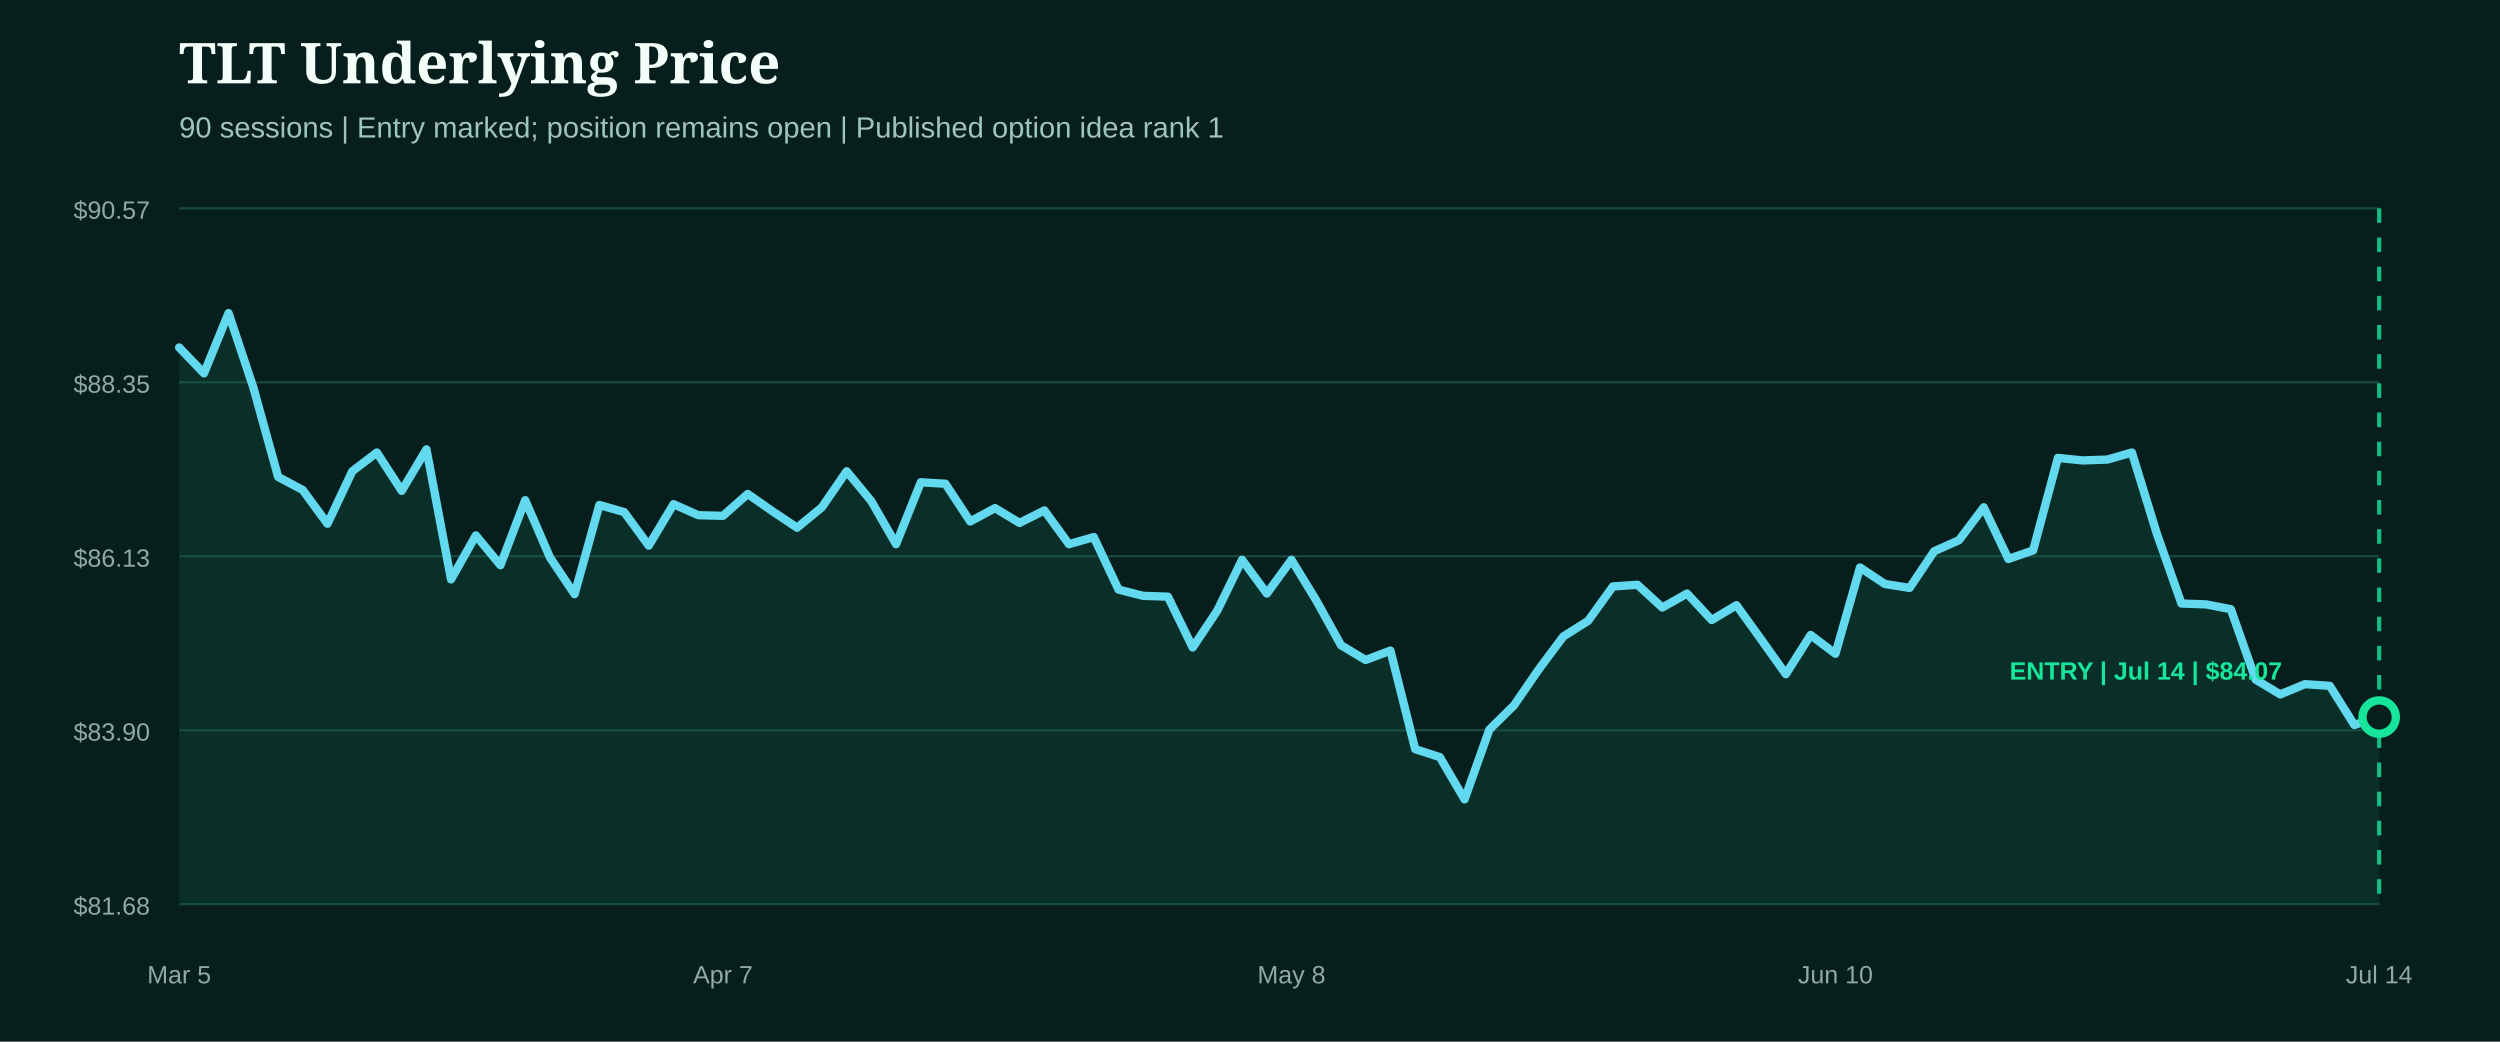
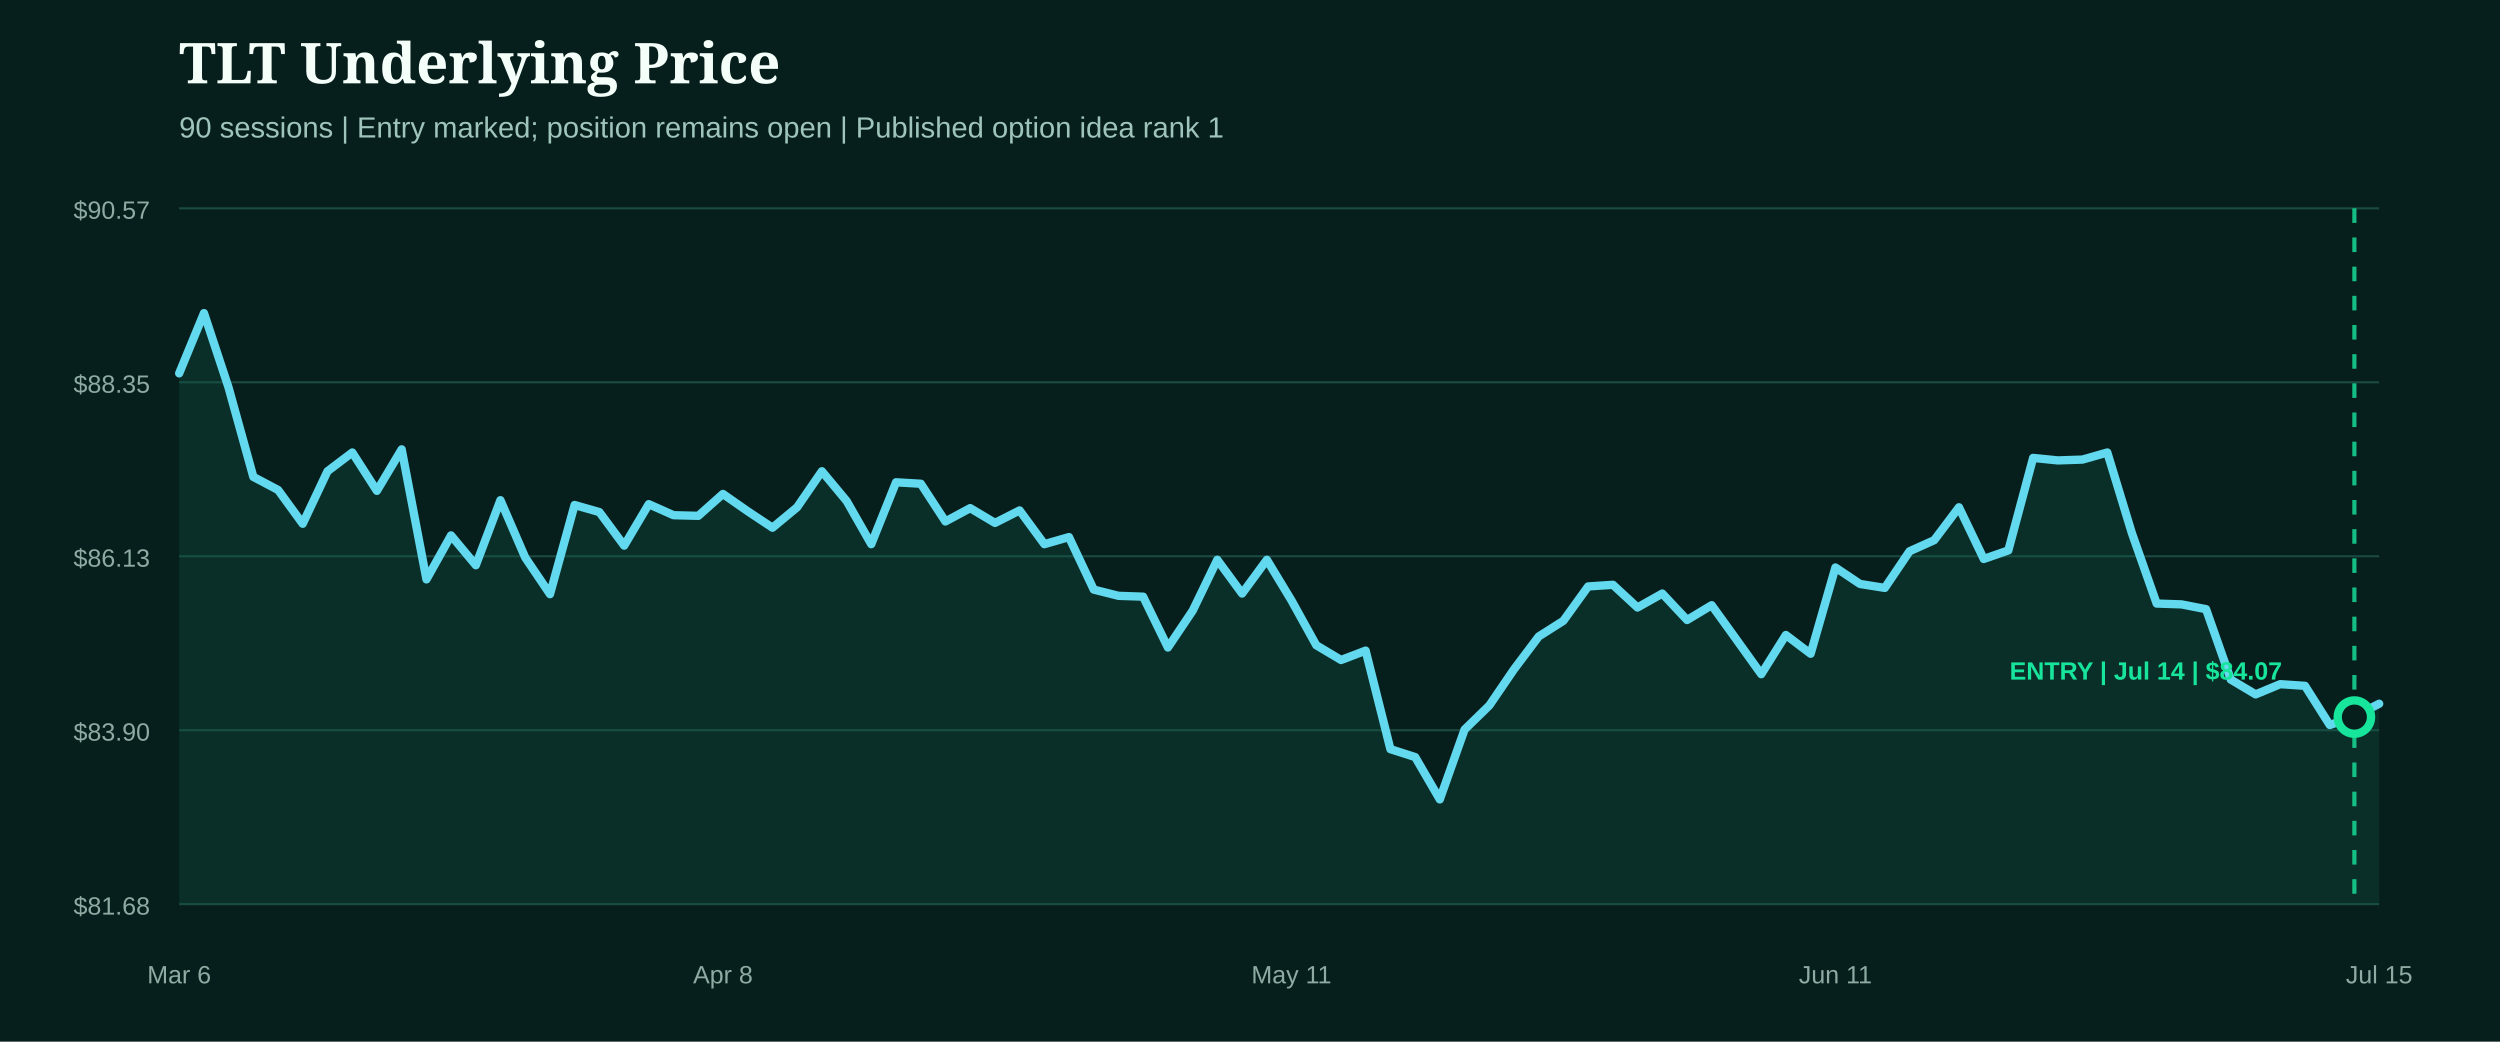
<svg xmlns="http://www.w3.org/2000/svg" width="1200" height="500" viewBox="0 0 1200 500" role="img" aria-label="TLT underlying price from entry">
  <rect width="1200" height="500" fill="#071f1c" />
  <style>.head{fill:#f4fff9;font:800 27px Georgia,serif}.sub{fill:#9fc4bb;font:14px Arial,sans-serif}.axis{fill:#8eaaa3;font:12px Arial,sans-serif}.marker{font:800 12px Arial,sans-serif}</style>
  <text x="86" y="40" class="head">TLT Underlying Price</text>
  <text x="86" y="66" class="sub">90 sessions | Entry marked; position remains open | Published option idea rank 1</text>
  <line x1="86" x2="1142" y1="100.0" y2="100.0" stroke="#1b4a42" stroke-width="1" />
  <text x="72" y="105.0" text-anchor="end" class="axis">$90.57</text>
  <line x1="86" x2="1142" y1="183.5" y2="183.5" stroke="#1b4a42" stroke-width="1" />
  <text x="72" y="188.5" text-anchor="end" class="axis">$88.35</text>
  <line x1="86" x2="1142" y1="267.0" y2="267.0" stroke="#1b4a42" stroke-width="1" />
  <text x="72" y="272.0" text-anchor="end" class="axis">$86.13</text>
  <line x1="86" x2="1142" y1="350.5" y2="350.5" stroke="#1b4a42" stroke-width="1" />
  <text x="72" y="355.5" text-anchor="end" class="axis">$83.90</text>
  <line x1="86" x2="1142" y1="434.0" y2="434.0" stroke="#1b4a42" stroke-width="1" />
  <text x="72" y="439.0" text-anchor="end" class="axis">$81.68</text>
-   <path d="M86.0,166.8 L97.9,179.2 L109.7,150.3 L121.6,186.0 L133.5,228.9 L145.3,235.2 L157.2,251.4 L169.1,226.2 L180.9,217.2 L192.8,235.6 L204.7,215.7 L216.5,278.1 L228.4,257.0 L240.2,271.3 L252.1,240.1 L264.0,267.6 L275.8,285.2 L287.7,242.4 L299.6,245.8 L311.4,261.9 L323.3,242.0 L335.2,247.3 L347.0,247.6 L358.9,237.1 L370.8,245.4 L382.6,253.3 L394.5,243.5 L406.4,226.2 L418.2,240.5 L430.1,261.2 L442.0,231.5 L453.8,232.2 L465.7,250.3 L477.6,243.9 L489.4,251.0 L501.3,245.0 L513.1,261.2 L525.0,257.8 L536.9,283.0 L548.7,286.0 L560.6,286.4 L572.5,310.8 L584.3,293.1 L596.2,268.7 L608.1,284.9 L619.9,268.7 L631.8,288.2 L643.7,309.7 L655.5,316.8 L667.4,312.3 L679.3,359.6 L691.1,363.4 L703.0,383.7 L714.9,350.2 L726.7,338.6 L738.6,321.3 L750.4,305.5 L762.3,298.0 L774.2,281.5 L786.0,280.7 L797.9,291.6 L809.8,284.9 L821.6,297.6 L833.5,290.5 L845.4,307.0 L857.2,323.6 L869.1,304.8 L881.0,313.8 L892.8,272.4 L904.7,280.3 L916.6,282.2 L928.4,264.6 L940.3,259.3 L952.2,243.5 L964.0,268.3 L975.9,264.2 L987.8,219.8 L999.6,221.0 L1011.5,220.6 L1023.3,217.2 L1035.2,255.9 L1047.1,289.7 L1058.9,290.1 L1070.8,292.4 L1082.7,326.2 L1094.5,333.3 L1106.4,328.4 L1118.3,329.2 L1130.1,348.0 L1142.0,343.9 L1142.0,434.0 L86.0,434.0 Z" fill="#0f5949" opacity="0.28" />
-   <path d="M86.0,166.8 L97.9,179.2 L109.7,150.3 L121.6,186.0 L133.5,228.9 L145.3,235.2 L157.2,251.4 L169.1,226.2 L180.9,217.2 L192.8,235.6 L204.7,215.7 L216.5,278.1 L228.4,257.0 L240.2,271.3 L252.1,240.1 L264.0,267.6 L275.8,285.2 L287.7,242.4 L299.6,245.8 L311.4,261.9 L323.3,242.0 L335.2,247.3 L347.0,247.6 L358.9,237.1 L370.8,245.4 L382.6,253.3 L394.5,243.5 L406.4,226.2 L418.2,240.5 L430.1,261.2 L442.0,231.5 L453.8,232.2 L465.7,250.3 L477.6,243.9 L489.4,251.0 L501.3,245.0 L513.1,261.2 L525.0,257.8 L536.9,283.0 L548.7,286.0 L560.6,286.4 L572.5,310.8 L584.3,293.1 L596.2,268.7 L608.1,284.9 L619.9,268.7 L631.8,288.2 L643.7,309.7 L655.5,316.8 L667.4,312.3 L679.3,359.6 L691.1,363.4 L703.0,383.7 L714.9,350.2 L726.7,338.6 L738.6,321.3 L750.4,305.5 L762.3,298.0 L774.2,281.5 L786.0,280.7 L797.9,291.6 L809.8,284.9 L821.6,297.6 L833.5,290.5 L845.4,307.0 L857.2,323.6 L869.1,304.8 L881.0,313.8 L892.8,272.4 L904.7,280.3 L916.6,282.2 L928.4,264.6 L940.3,259.3 L952.2,243.5 L964.0,268.3 L975.9,264.2 L987.8,219.8 L999.6,221.0 L1011.5,220.6 L1023.3,217.2 L1035.2,255.9 L1047.1,289.7 L1058.9,290.1 L1070.8,292.4 L1082.7,326.2 L1094.5,333.3 L1106.4,328.4 L1118.3,329.2 L1130.1,348.0 L1142.0,343.9" fill="none" stroke="#62d9ee" stroke-width="4" stroke-linecap="round" stroke-linejoin="round" />
+   <path d="M86.0,179.2 L97.9,150.3 L109.7,186.0 L121.6,228.9 L133.5,235.2 L145.3,251.4 L157.2,226.2 L169.1,217.2 L180.9,235.6 L192.8,215.7 L204.7,278.1 L216.5,257.0 L228.4,271.3 L240.2,240.1 L252.1,267.6 L264.0,285.2 L275.8,242.4 L287.7,245.8 L299.6,261.9 L311.4,242.0 L323.3,247.3 L335.2,247.6 L347.0,237.1 L358.9,245.4 L370.8,253.3 L382.6,243.5 L394.5,226.2 L406.4,240.5 L418.2,261.2 L430.1,231.5 L442.0,232.2 L453.8,250.3 L465.7,243.9 L477.6,251.0 L489.4,245.0 L501.3,261.2 L513.1,257.8 L525.0,283.0 L536.9,286.0 L548.7,286.4 L560.6,310.8 L572.5,293.1 L584.3,268.7 L596.2,284.9 L608.1,268.7 L619.9,288.2 L631.8,309.7 L643.7,316.8 L655.5,312.3 L667.4,359.6 L679.3,363.4 L691.1,383.7 L703.0,350.2 L714.9,338.6 L726.7,321.3 L738.6,305.5 L750.4,298.0 L762.3,281.5 L774.2,280.7 L786.0,291.6 L797.9,284.9 L809.8,297.6 L821.6,290.5 L833.5,307.0 L845.4,323.6 L857.2,304.8 L869.1,313.8 L881.0,272.4 L892.8,280.3 L904.7,282.2 L916.6,264.6 L928.4,259.3 L940.3,243.5 L952.2,268.3 L964.0,264.2 L975.9,219.8 L987.8,221.0 L999.6,220.6 L1011.5,217.2 L1023.3,255.9 L1035.2,289.7 L1047.1,290.1 L1058.9,292.4 L1070.8,326.2 L1082.7,333.3 L1094.5,328.4 L1106.4,329.2 L1118.3,348.0 L1130.1,343.9 L1142.0,337.8 L1142.0,434.0 L86.0,434.0 Z" fill="#0f5949" opacity="0.28" />
+   <path d="M86.0,179.2 L97.9,150.3 L109.7,186.0 L121.6,228.9 L133.5,235.2 L145.3,251.4 L157.2,226.2 L169.1,217.2 L180.9,235.6 L192.8,215.7 L204.7,278.1 L216.5,257.0 L228.4,271.3 L240.2,240.1 L252.1,267.6 L264.0,285.2 L275.8,242.4 L287.7,245.8 L299.6,261.9 L311.4,242.0 L323.3,247.3 L335.2,247.6 L347.0,237.1 L358.9,245.4 L370.8,253.3 L382.6,243.5 L394.5,226.2 L406.4,240.5 L418.2,261.2 L430.1,231.5 L442.0,232.2 L453.8,250.3 L465.7,243.9 L477.6,251.0 L489.4,245.0 L501.3,261.2 L513.1,257.8 L525.0,283.0 L536.9,286.0 L548.7,286.4 L560.6,310.8 L572.5,293.1 L584.3,268.7 L596.2,284.9 L608.1,268.7 L619.9,288.2 L631.8,309.7 L643.7,316.8 L655.5,312.3 L667.4,359.6 L679.3,363.4 L691.1,383.7 L703.0,350.2 L714.9,338.6 L726.7,321.3 L738.6,305.5 L750.4,298.0 L762.3,281.5 L774.2,280.7 L786.0,291.6 L797.9,284.9 L809.8,297.6 L821.6,290.5 L833.5,307.0 L845.4,323.6 L857.2,304.8 L869.1,313.8 L881.0,272.4 L892.8,280.3 L904.7,282.2 L916.6,264.6 L928.4,259.3 L940.3,243.5 L952.2,268.3 L964.0,264.2 L975.9,219.8 L987.8,221.0 L999.6,220.6 L1011.5,217.2 L1023.3,255.9 L1035.2,289.7 L1047.1,290.1 L1058.9,292.4 L1070.8,326.2 L1082.7,333.3 L1094.5,328.4 L1106.4,329.2 L1118.3,348.0 L1130.1,343.9 L1142.0,337.8" fill="none" stroke="#62d9ee" stroke-width="4" stroke-linecap="round" stroke-linejoin="round" />
  <g>
-     <line x1="1142.0" x2="1142.0" y1="100" y2="434" stroke="#18e59c" stroke-width="2" stroke-dasharray="7 7" opacity="0.8" />
-     <circle cx="1142.0" cy="344.2" r="8" fill="#071f1c" stroke="#18e59c" stroke-width="4" />
+     <line x1="1130.1" x2="1130.1" y1="100" y2="434" stroke="#18e59c" stroke-width="2" stroke-dasharray="7 7" opacity="0.8" />
+     <circle cx="1130.1" cy="344.2" r="8" fill="#071f1c" stroke="#18e59c" stroke-width="4" />
    <text x="1030.0" y="326.2" text-anchor="middle" class="marker" fill="#18e59c">ENTRY | Jul 14 | $84.07</text>
  </g>
-   <text x="86.0" y="472" text-anchor="middle" class="axis">Mar 5</text>
-   <text x="347.0" y="472" text-anchor="middle" class="axis">Apr 7</text>
-   <text x="619.9" y="472" text-anchor="middle" class="axis">May 8</text>
-   <text x="881.0" y="472" text-anchor="middle" class="axis">Jun 10</text>
-   <text x="1142.0" y="472" text-anchor="middle" class="axis">Jul 14</text>
+   <text x="86.0" y="472" text-anchor="middle" class="axis">Mar 6</text>
+   <text x="347.0" y="472" text-anchor="middle" class="axis">Apr 8</text>
+   <text x="619.9" y="472" text-anchor="middle" class="axis">May 11</text>
+   <text x="881.0" y="472" text-anchor="middle" class="axis">Jun 11</text>
+   <text x="1142.0" y="472" text-anchor="middle" class="axis">Jul 15</text>
</svg>
